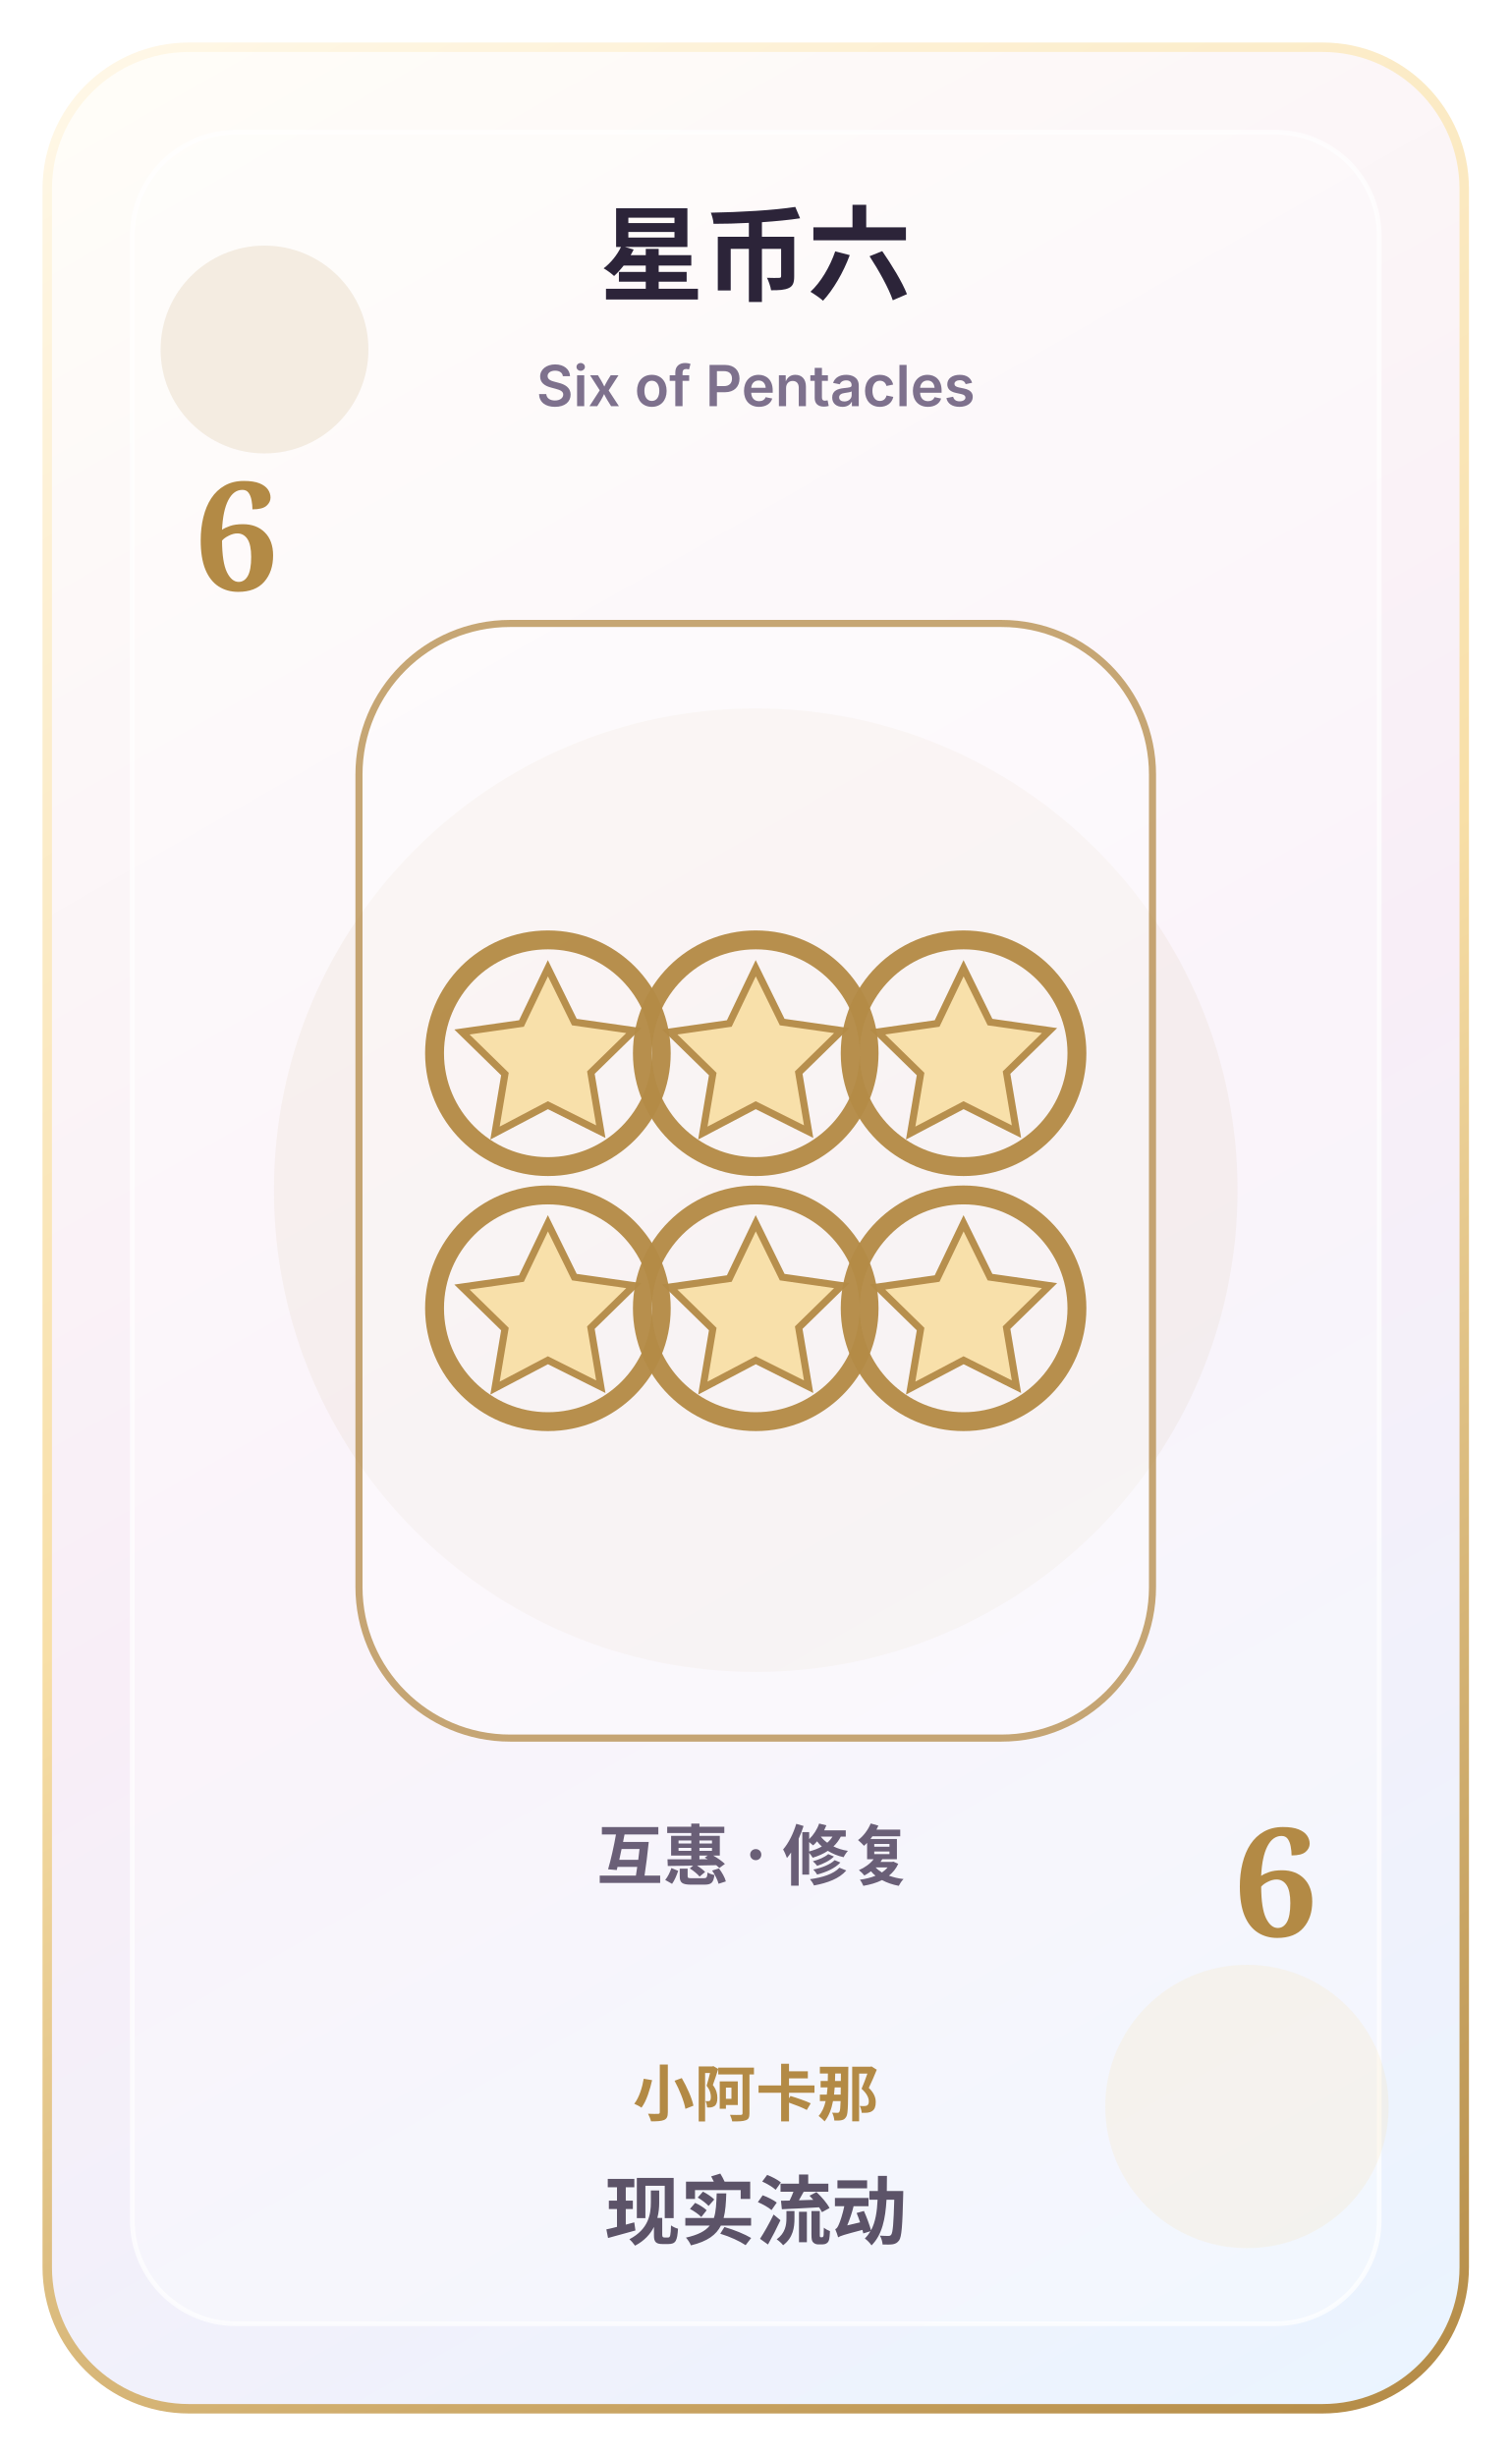
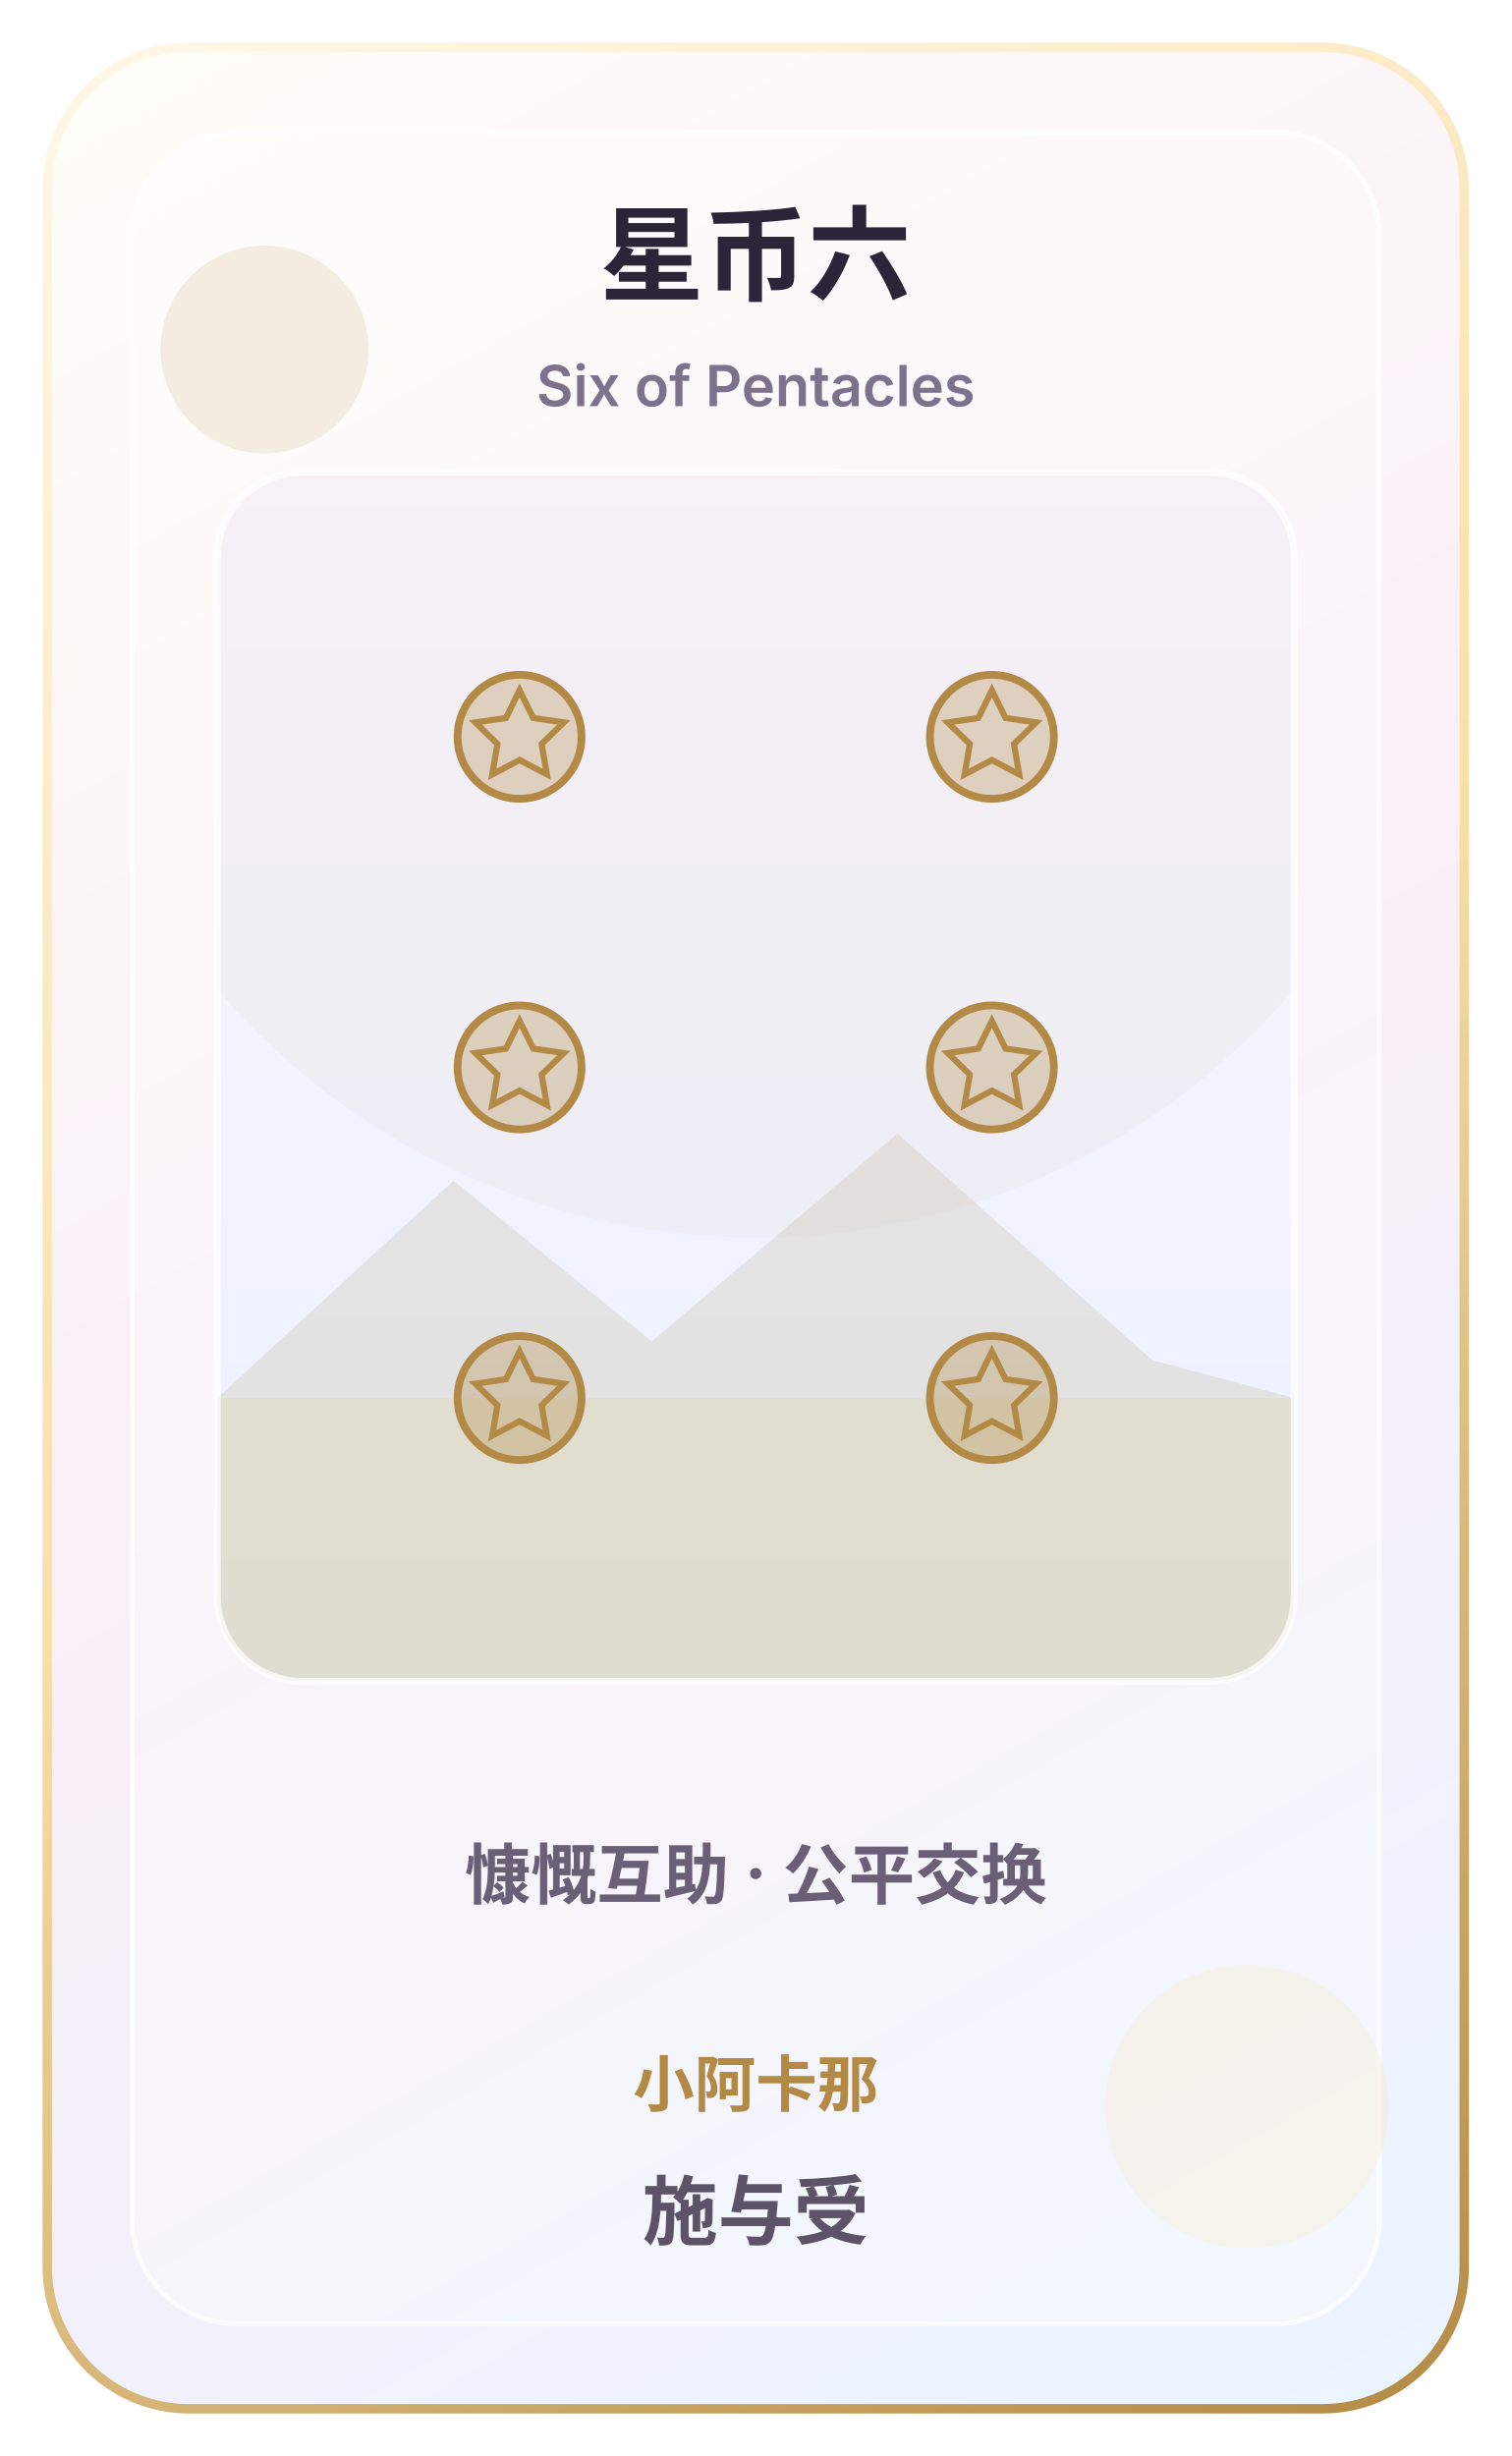
<svg xmlns="http://www.w3.org/2000/svg" width="320" height="520" viewBox="0 0 320 520" fill="none" role="img" aria-label="星币六">
  <rect x="10" y="10" width="300" height="500" rx="30" fill="url(#paper)" stroke="url(#edge)" stroke-width="2" />
-   <rect x="28" y="28" width="264" height="464" rx="22" fill="rgba(255,255,255,.34)" stroke="rgba(255,255,255,.72)" />
+   <rect x="28" y="28" width="264" height="464" rx="22" fill="rgba(255,255,255,.30)" stroke="rgba(255,255,255,.7)" />
  <circle cx="56" cy="74" r="22" fill="#B38A45" opacity=".14" />
-   <circle cx="264" cy="446" r="30" fill="#F8DFA7" opacity=".18" />
+   <circle cx="264" cy="446" r="30" fill="#F8DFA7" opacity=".2" />
  <text x="160" y="62" text-anchor="middle" font-family="-apple-system,BlinkMacSystemFont,Segoe UI,sans-serif" font-size="22" font-weight="700" fill="#2C2439">星币六</text>
  <text x="160" y="86" text-anchor="middle" font-family="-apple-system,BlinkMacSystemFont,Segoe UI,sans-serif" font-size="12" font-weight="600" fill="#7E718D">Six of Pentacles</text>
-   <text x="50" y="125" text-anchor="middle" font-family="Georgia,serif" font-size="32" font-weight="700" fill="#B38A45">6</text>
-   <text x="270" y="410" text-anchor="middle" font-family="Georgia,serif" font-size="32" font-weight="700" fill="#B38A45">6</text>
-   <circle cx="160" cy="252" r="102" fill="#B38A45" opacity=".07" />
-   <rect x="76" y="132" width="168" height="236" rx="32" fill="rgba(255,255,255,.44)" stroke="#B38A45" stroke-width="1.5" opacity=".74" />
-   <g opacity="0.95">
-     <circle cx="116" cy="223" r="24" fill="none" stroke="#B38A45" stroke-width="4" />
-     <path d="M116 205l5.6 11.4 12.6 1.8-9.1 8.9 2.1 12.5L116 234l-11.2 5.9 2.1-12.5-9.1-8.9 12.6-1.8L116 205Z" fill="#F8DFA7" stroke="#B38A45" stroke-width="1.5" />
+   <clipPath id="win">
+     <rect x="46" y="100" width="228" height="256" rx="18" />
+   </clipPath>
+   <g clip-path="url(#win)">
+     <rect x="46" y="100" width="228" height="256" fill="url(#sky)" />
+     <circle cx="160" cy="112" r="150" fill="#B38A45" opacity=".05" />
+     <path d="M46 296 L96 250 L138 284 L190 240 L244 288 L274 296 Z" fill="#c7bda0" opacity="0.3" />
+     <rect x="46" y="296" width="228" height="60" fill="#d3c39a" opacity="0.45" />
+     <g>
+       <circle cx="110" cy="156" r="13.12" fill="#B38A45" opacity=".32" />
+       <circle cx="110" cy="156" r="13.12" fill="none" stroke="#B38A45" stroke-width="1.64" />
+       <path d="M110 146.16 L112.89 152.02 L119.36 152.96 L114.68 157.52 L115.78 163.96 L110 160.92 L104.22 163.96 L105.32 157.52 L100.64 152.96 L107.11 152.02 Z" fill="none" stroke="#B38A45" stroke-width="1.312" />
+     </g>
+     <g>
+       <circle cx="210" cy="156" r="13.12" fill="#B38A45" opacity=".32" />
+       <circle cx="210" cy="156" r="13.12" fill="none" stroke="#B38A45" stroke-width="1.64" />
+       <path d="M210 146.16 L212.89 152.02 L219.36 152.96 L214.68 157.52 L215.78 163.96 L210 160.92 L204.22 163.96 L205.32 157.52 L200.64 152.96 L207.11 152.02 Z" fill="none" stroke="#B38A45" stroke-width="1.312" />
+     </g>
+     <g>
+       <circle cx="110" cy="226" r="13.12" fill="#B38A45" opacity=".32" />
+       <circle cx="110" cy="226" r="13.12" fill="none" stroke="#B38A45" stroke-width="1.64" />
+       <path d="M110 216.16 L112.89 222.02 L119.36 222.96 L114.68 227.52 L115.78 233.96 L110 230.92 L104.22 233.96 L105.32 227.52 L100.64 222.96 L107.11 222.02 Z" fill="none" stroke="#B38A45" stroke-width="1.312" />
+     </g>
+     <g>
+       <circle cx="210" cy="226" r="13.12" fill="#B38A45" opacity=".32" />
+       <circle cx="210" cy="226" r="13.12" fill="none" stroke="#B38A45" stroke-width="1.64" />
+       <path d="M210 216.16 L212.89 222.02 L219.36 222.96 L214.68 227.52 L215.78 233.96 L210 230.92 L204.22 233.96 L205.32 227.52 L200.64 222.96 L207.11 222.02 Z" fill="none" stroke="#B38A45" stroke-width="1.312" />
+     </g>
+     <g>
+       <circle cx="110" cy="296" r="13.12" fill="#B38A45" opacity=".32" />
+       <circle cx="110" cy="296" r="13.12" fill="none" stroke="#B38A45" stroke-width="1.64" />
+       <path d="M110 286.16 L112.89 292.02 L119.36 292.96 L114.68 297.52 L115.78 303.96 L110 300.92 L104.22 303.96 L105.32 297.52 L100.64 292.96 L107.11 292.02 Z" fill="none" stroke="#B38A45" stroke-width="1.312" />
+     </g>
+     <g>
+       <circle cx="210" cy="296" r="13.12" fill="#B38A45" opacity=".32" />
+       <circle cx="210" cy="296" r="13.12" fill="none" stroke="#B38A45" stroke-width="1.64" />
+       <path d="M210 286.16 L212.89 292.02 L219.36 292.96 L214.68 297.52 L215.78 303.96 L210 300.92 L204.22 303.96 L205.32 297.52 L200.64 292.96 L207.11 292.02 Z" fill="none" stroke="#B38A45" stroke-width="1.312" />
+     </g>
  </g>
-   <g opacity="0.95">
-     <circle cx="160" cy="223" r="24" fill="none" stroke="#B38A45" stroke-width="4" />
-     <path d="M160 205l5.6 11.4 12.6 1.8-9.1 8.9 2.1 12.5L160 234l-11.2 5.9 2.1-12.5-9.1-8.9 12.6-1.8L160 205Z" fill="#F8DFA7" stroke="#B38A45" stroke-width="1.5" />
-   </g>
-   <g opacity="0.95">
-     <circle cx="204" cy="223" r="24" fill="none" stroke="#B38A45" stroke-width="4" />
-     <path d="M204 205l5.6 11.4 12.6 1.8-9.1 8.9 2.1 12.5L204 234l-11.2 5.9 2.1-12.5-9.1-8.9 12.6-1.8L204 205Z" fill="#F8DFA7" stroke="#B38A45" stroke-width="1.5" />
-   </g>
-   <g opacity="0.95">
-     <circle cx="116" cy="277" r="24" fill="none" stroke="#B38A45" stroke-width="4" />
-     <path d="M116 259l5.6 11.4 12.6 1.8-9.1 8.9 2.1 12.5L116 288l-11.2 5.9 2.1-12.5-9.1-8.9 12.6-1.8L116 259Z" fill="#F8DFA7" stroke="#B38A45" stroke-width="1.5" />
-   </g>
-   <g opacity="0.95">
-     <circle cx="160" cy="277" r="24" fill="none" stroke="#B38A45" stroke-width="4" />
-     <path d="M160 259l5.6 11.4 12.6 1.8-9.1 8.9 2.1 12.5L160 288l-11.2 5.9 2.1-12.5-9.1-8.9 12.6-1.8L160 259Z" fill="#F8DFA7" stroke="#B38A45" stroke-width="1.5" />
-   </g>
-   <g opacity="0.95">
-     <circle cx="204" cy="277" r="24" fill="none" stroke="#B38A45" stroke-width="4" />
-     <path d="M204 259l5.6 11.4 12.6 1.8-9.1 8.9 2.1 12.5L204 288l-11.2 5.9 2.1-12.5-9.1-8.9 12.6-1.8L204 259Z" fill="#F8DFA7" stroke="#B38A45" stroke-width="1.5" />
-   </g>
-   <text x="160" y="398" text-anchor="middle" font-family="-apple-system,BlinkMacSystemFont,Segoe UI,sans-serif" font-size="14" font-weight="700" fill="#6A5F77">互惠 · 修复</text>
-   <text x="160" y="448" text-anchor="middle" font-family="-apple-system,BlinkMacSystemFont,Segoe UI,sans-serif" font-size="13" font-weight="700" fill="#B38A45">小阿卡那</text>
-   <text x="160" y="474" text-anchor="middle" font-family="-apple-system,BlinkMacSystemFont,Segoe UI,sans-serif" font-size="16" font-weight="700" fill="#5C5368">现实流动</text>
+   <rect x="46" y="100" width="228" height="256" rx="18" fill="none" stroke="rgba(255,255,255,.7)" stroke-width="1.5" />
+   <text x="160" y="402" text-anchor="middle" font-family="-apple-system,BlinkMacSystemFont,Segoe UI,sans-serif" font-size="14" font-weight="700" fill="#6A5F77">慷慨互助 · 公平交换</text>
+   <text x="160" y="446" text-anchor="middle" font-family="-apple-system,BlinkMacSystemFont,Segoe UI,sans-serif" font-size="13" font-weight="700" fill="#B38A45">小阿卡那</text>
+   <text x="160" y="474" text-anchor="middle" font-family="-apple-system,BlinkMacSystemFont,Segoe UI,sans-serif" font-size="16" font-weight="700" fill="#5C5368">施与受</text>
  <defs>
    <linearGradient id="paper" x1="22" y1="18" x2="302" y2="510" gradientUnits="userSpaceOnUse">
      <stop stop-color="#FFFDF8" />
      <stop offset=".52" stop-color="#F8EEF7" />
      <stop offset="1" stop-color="#EAF4FF" />
    </linearGradient>
    <linearGradient id="edge" x1="14" y1="10" x2="310" y2="510" gradientUnits="userSpaceOnUse">
      <stop stop-color="#FFF8E8" />
      <stop offset=".5" stop-color="#F8DFA7" />
      <stop offset="1" stop-color="#B38A45" />
    </linearGradient>
+     <linearGradient id="sky" x1="0" y1="100" x2="0" y2="356" gradientUnits="userSpaceOnUse">
+       <stop stop-color="#FBF6FF" />
+       <stop offset="1" stop-color="#EAF1FF" />
+     </linearGradient>
  </defs>
</svg>
